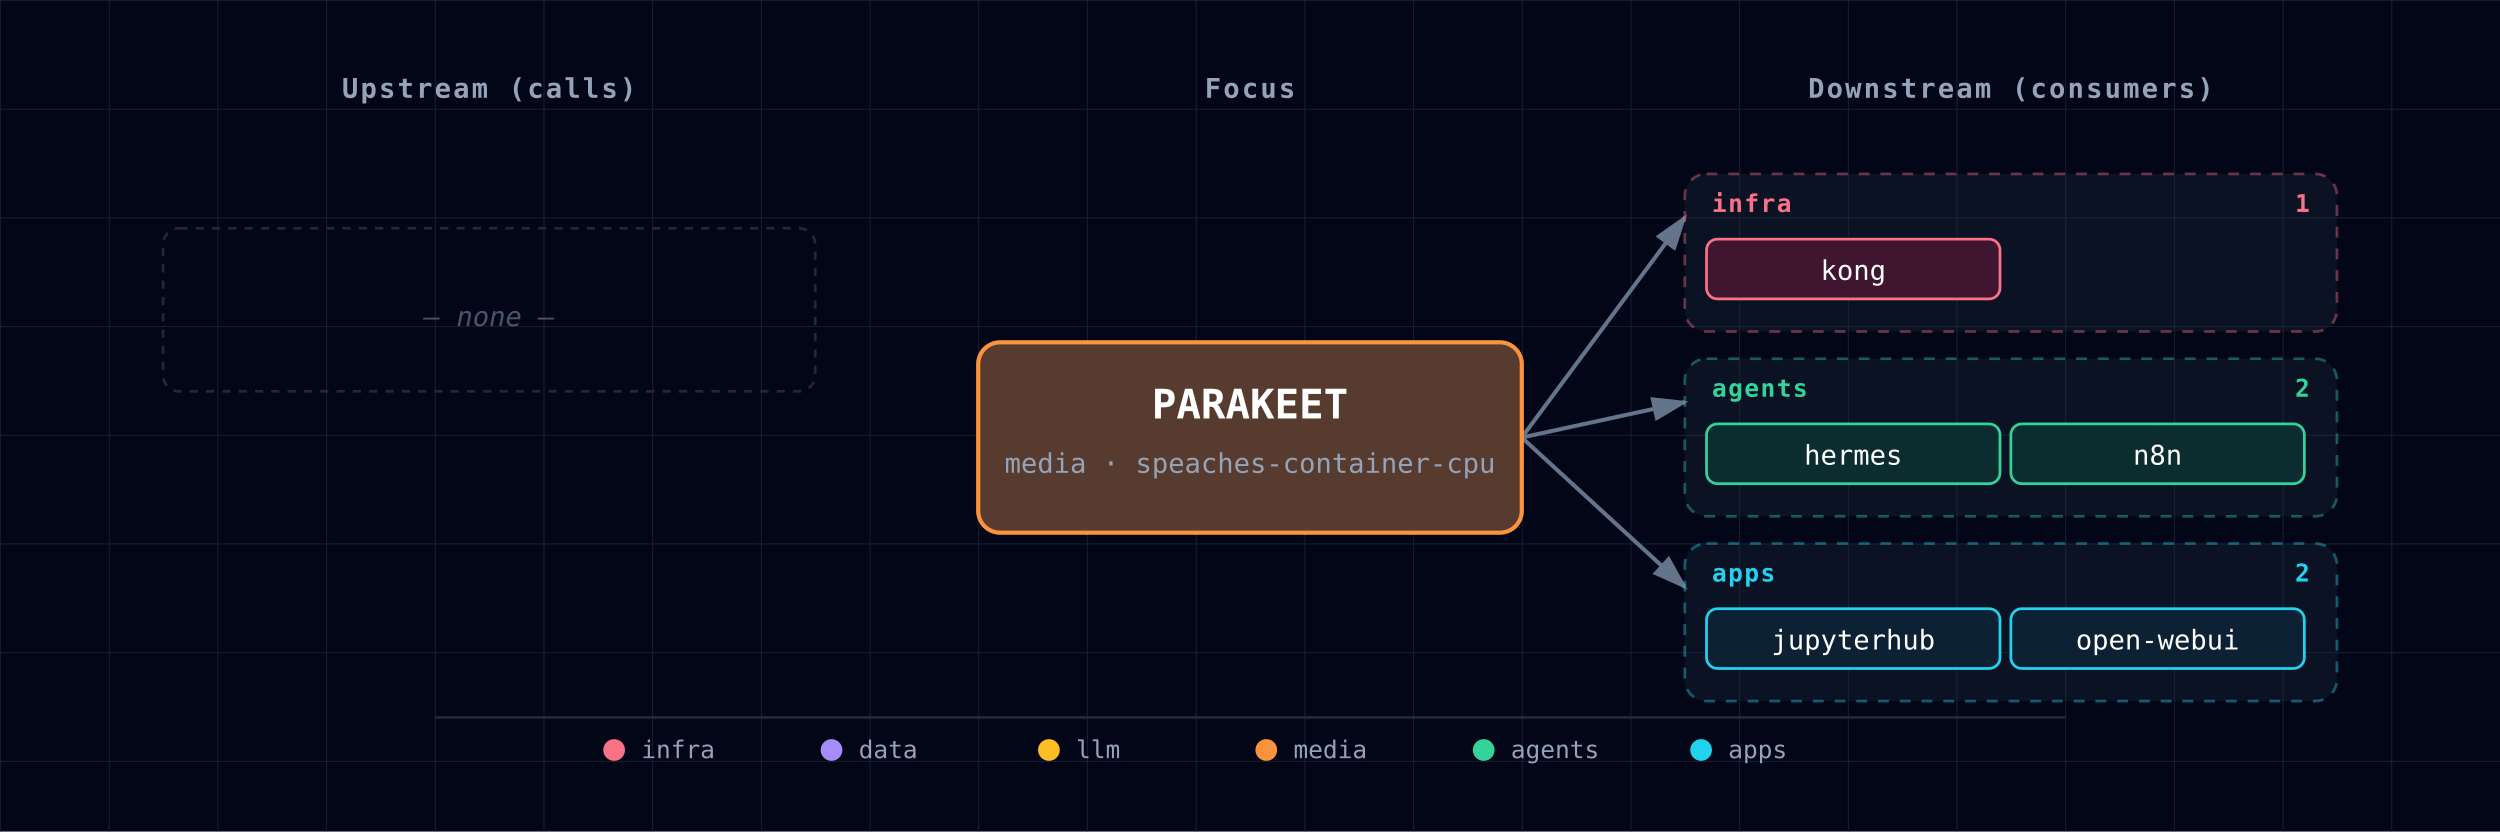
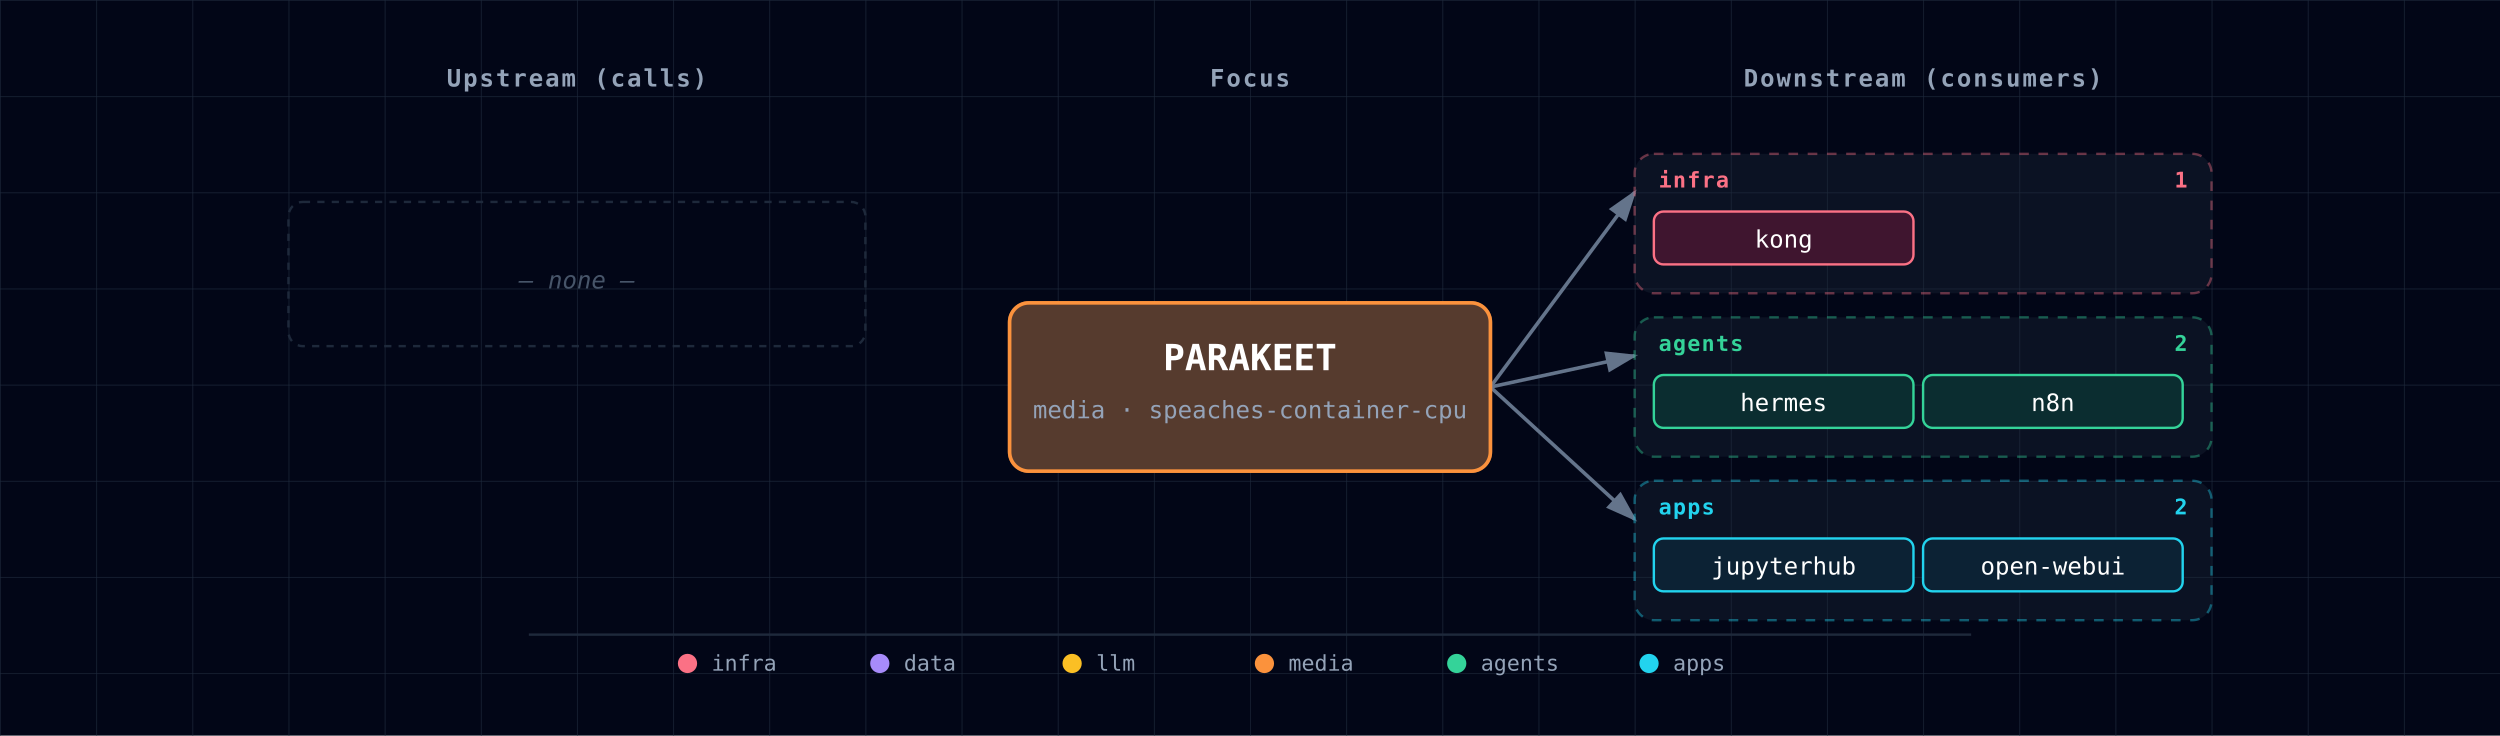
- <svg xmlns="http://www.w3.org/2000/svg" viewBox="0 0 920 306" font-family="'JetBrains Mono', 'Fira Code', Menlo, Consolas, monospace">
+ <svg xmlns="http://www.w3.org/2000/svg" viewBox="0 0 1040 306" font-family="'JetBrains Mono', 'Fira Code', Menlo, Consolas, monospace">
  <defs>
    <pattern id="grid" width="40" height="40" patternUnits="userSpaceOnUse">
      <path d="M 40 0 L 0 0 0 40" fill="none" stroke="#1e293b" stroke-width="0.5" />
    </pattern>
    <marker id="arrowhead" markerWidth="9" markerHeight="6" refX="8" refY="3" orient="auto">
      <polygon points="0 0, 9 3, 0 6" fill="#64748b" />
    </marker>
    <filter id="focus-glow" x="-50%" y="-50%" width="200%" height="200%">
      <feGaussianBlur in="SourceAlpha" stdDeviation="6" />
      <feFlood flood-color="#fb923c" flood-opacity="0.6" />
      <feComposite in2="SourceAlpha" operator="in" />
      <feMerge>
        <feMergeNode />
        <feMergeNode in="SourceGraphic" />
      </feMerge>
    </filter>
  </defs>
-   <rect width="920" height="306" fill="#020617" />
-   <rect width="920" height="306" fill="url(#grid)" />
-   <text x="180" y="36" fill="#94a3b8" font-size="10" font-weight="600" text-anchor="middle" letter-spacing="0.08em">Upstream (calls)</text>
-   <text x="460" y="36" fill="#94a3b8" font-size="10" font-weight="600" text-anchor="middle" letter-spacing="0.08em">Focus</text>
-   <text x="740" y="36" fill="#94a3b8" font-size="10" font-weight="600" text-anchor="middle" letter-spacing="0.08em">Downstream (consumers)</text>
-   <line x1="560" y1="161" x2="620" y2="80" stroke="#64748b" stroke-width="1.5" marker-end="url(#arrowhead)" />
-   <line x1="560" y1="161" x2="620" y2="148" stroke="#64748b" stroke-width="1.5" marker-end="url(#arrowhead)" />
-   <line x1="560" y1="161" x2="620" y2="216" stroke="#64748b" stroke-width="1.5" marker-end="url(#arrowhead)" />
+   <rect width="1040" height="306" fill="#020617" />
+   <rect width="1040" height="306" fill="url(#grid)" />
+   <text x="240" y="36" fill="#94a3b8" font-size="10" font-weight="600" text-anchor="middle" letter-spacing="0.08em">Upstream (calls)</text>
+   <text x="520" y="36" fill="#94a3b8" font-size="10" font-weight="600" text-anchor="middle" letter-spacing="0.08em">Focus</text>
+   <text x="800" y="36" fill="#94a3b8" font-size="10" font-weight="600" text-anchor="middle" letter-spacing="0.08em">Downstream (consumers)</text>
+   <line x1="620" y1="161" x2="680" y2="80" stroke="#64748b" stroke-width="1.5" marker-end="url(#arrowhead)" />
+   <line x1="620" y1="161" x2="680" y2="148" stroke="#64748b" stroke-width="1.5" marker-end="url(#arrowhead)" />
+   <line x1="620" y1="161" x2="680" y2="216" stroke="#64748b" stroke-width="1.5" marker-end="url(#arrowhead)" />
  <g>
-     <rect x="60" y="84" width="240" height="60" rx="6" fill="none" stroke="#1e293b" stroke-width="1" stroke-dasharray="3,3" />
-     <text x="180" y="120" fill="#475569" font-size="10" font-style="italic" text-anchor="middle">— none —</text>
+     <rect x="120" y="84" width="240" height="60" rx="6" fill="none" stroke="#1e293b" stroke-width="1" stroke-dasharray="3,3" />
+     <text x="240" y="120" fill="#475569" font-size="10" font-style="italic" text-anchor="middle">— none —</text>
  </g>
  <g>
    <g class="cluster">
-       <rect x="620" y="64" width="240" height="58" rx="8" fill="rgba(30,41,59,0.35)" stroke="#fb7185" stroke-width="1" stroke-dasharray="4,4" stroke-opacity="0.4" />
-       <text x="630" y="78" fill="#fb7185" font-size="9" font-weight="700" text-anchor="start" style="letter-spacing:0.06em;text-transform:uppercase;">infra</text>
-       <text x="850" y="78" fill="#fb7185" font-size="9" font-weight="600" text-anchor="end">1</text>
+       <rect x="680" y="64" width="240" height="58" rx="8" fill="rgba(30,41,59,0.35)" stroke="#fb7185" stroke-width="1" stroke-dasharray="4,4" stroke-opacity="0.4" />
+       <text x="690" y="78" fill="#fb7185" font-size="9" font-weight="700" text-anchor="start" style="letter-spacing:0.06em;text-transform:uppercase;">infra</text>
+       <text x="910" y="78" fill="#fb7185" font-size="9" font-weight="600" text-anchor="end">1</text>
    </g>
    <g>
-       <rect x="628" y="88" width="108" height="22" rx="4" fill="#0f172a" />
-       <rect x="628" y="88" width="108" height="22" rx="4" fill="rgba(136, 19, 55, 0.4)" stroke="#fb7185" stroke-width="1" />
-       <text x="682" y="103" fill="white" font-size="10" text-anchor="middle">kong</text>
+       <rect x="688" y="88" width="108" height="22" rx="4" fill="#0f172a" />
+       <rect x="688" y="88" width="108" height="22" rx="4" fill="rgba(136, 19, 55, 0.4)" stroke="#fb7185" stroke-width="1" />
+       <text x="742" y="103" fill="white" font-size="10" text-anchor="middle">kong</text>
    </g>
    <g class="cluster">
-       <rect x="620" y="132" width="240" height="58" rx="8" fill="rgba(30,41,59,0.35)" stroke="#34d399" stroke-width="1" stroke-dasharray="4,4" stroke-opacity="0.4" />
-       <text x="630" y="146" fill="#34d399" font-size="9" font-weight="700" text-anchor="start" style="letter-spacing:0.06em;text-transform:uppercase;">agents</text>
-       <text x="850" y="146" fill="#34d399" font-size="9" font-weight="600" text-anchor="end">2</text>
+       <rect x="680" y="132" width="240" height="58" rx="8" fill="rgba(30,41,59,0.35)" stroke="#34d399" stroke-width="1" stroke-dasharray="4,4" stroke-opacity="0.4" />
+       <text x="690" y="146" fill="#34d399" font-size="9" font-weight="700" text-anchor="start" style="letter-spacing:0.06em;text-transform:uppercase;">agents</text>
+       <text x="910" y="146" fill="#34d399" font-size="9" font-weight="600" text-anchor="end">2</text>
    </g>
    <g>
-       <rect x="628" y="156" width="108" height="22" rx="4" fill="#0f172a" />
-       <rect x="628" y="156" width="108" height="22" rx="4" fill="rgba(6, 78, 59, 0.4)" stroke="#34d399" stroke-width="1" />
-       <text x="682" y="171" fill="white" font-size="10" text-anchor="middle">hermes</text>
+       <rect x="688" y="156" width="108" height="22" rx="4" fill="#0f172a" />
+       <rect x="688" y="156" width="108" height="22" rx="4" fill="rgba(6, 78, 59, 0.4)" stroke="#34d399" stroke-width="1" />
+       <text x="742" y="171" fill="white" font-size="10" text-anchor="middle">hermes</text>
    </g>
    <g>
-       <rect x="740" y="156" width="108" height="22" rx="4" fill="#0f172a" />
-       <rect x="740" y="156" width="108" height="22" rx="4" fill="rgba(6, 78, 59, 0.4)" stroke="#34d399" stroke-width="1" />
-       <text x="794" y="171" fill="white" font-size="10" text-anchor="middle">n8n</text>
+       <rect x="800" y="156" width="108" height="22" rx="4" fill="#0f172a" />
+       <rect x="800" y="156" width="108" height="22" rx="4" fill="rgba(6, 78, 59, 0.4)" stroke="#34d399" stroke-width="1" />
+       <text x="854" y="171" fill="white" font-size="10" text-anchor="middle">n8n</text>
    </g>
    <g class="cluster">
-       <rect x="620" y="200" width="240" height="58" rx="8" fill="rgba(30,41,59,0.35)" stroke="#22d3ee" stroke-width="1" stroke-dasharray="4,4" stroke-opacity="0.4" />
-       <text x="630" y="214" fill="#22d3ee" font-size="9" font-weight="700" text-anchor="start" style="letter-spacing:0.06em;text-transform:uppercase;">apps</text>
-       <text x="850" y="214" fill="#22d3ee" font-size="9" font-weight="600" text-anchor="end">2</text>
+       <rect x="680" y="200" width="240" height="58" rx="8" fill="rgba(30,41,59,0.35)" stroke="#22d3ee" stroke-width="1" stroke-dasharray="4,4" stroke-opacity="0.4" />
+       <text x="690" y="214" fill="#22d3ee" font-size="9" font-weight="700" text-anchor="start" style="letter-spacing:0.06em;text-transform:uppercase;">apps</text>
+       <text x="910" y="214" fill="#22d3ee" font-size="9" font-weight="600" text-anchor="end">2</text>
    </g>
    <g>
-       <rect x="628" y="224" width="108" height="22" rx="4" fill="#0f172a" />
-       <rect x="628" y="224" width="108" height="22" rx="4" fill="rgba(8, 51, 68, 0.4)" stroke="#22d3ee" stroke-width="1" />
-       <text x="682" y="239" fill="white" font-size="10" text-anchor="middle">jupyterhub</text>
+       <rect x="688" y="224" width="108" height="22" rx="4" fill="#0f172a" />
+       <rect x="688" y="224" width="108" height="22" rx="4" fill="rgba(8, 51, 68, 0.4)" stroke="#22d3ee" stroke-width="1" />
+       <text x="742" y="239" fill="white" font-size="10" text-anchor="middle">jupyterhub</text>
    </g>
    <g>
-       <rect x="740" y="224" width="108" height="22" rx="4" fill="#0f172a" />
-       <rect x="740" y="224" width="108" height="22" rx="4" fill="rgba(8, 51, 68, 0.4)" stroke="#22d3ee" stroke-width="1" />
-       <text x="794" y="239" fill="white" font-size="10" text-anchor="middle">open-webui</text>
+       <rect x="800" y="224" width="108" height="22" rx="4" fill="#0f172a" />
+       <rect x="800" y="224" width="108" height="22" rx="4" fill="rgba(8, 51, 68, 0.4)" stroke="#22d3ee" stroke-width="1" />
+       <text x="854" y="239" fill="white" font-size="10" text-anchor="middle">open-webui</text>
    </g>
  </g>
  <g class="focus" filter="url(#focus-glow)">
-     <rect x="360" y="126" width="200" height="70" rx="8" fill="#0f172a" />
-     <rect x="360" y="126" width="200" height="70" rx="8" fill="rgba(251, 146, 60, 0.3)" stroke="#fb923c" stroke-width="1.5" />
-     <text x="460" y="154" fill="white" font-size="15" font-weight="700" text-anchor="middle">PARAKEET</text>
-     <text x="460" y="174" fill="#94a3b8" font-size="10" text-anchor="middle">media · speaches-container-cpu</text>
+     <rect x="420" y="126" width="200" height="70" rx="8" fill="#0f172a" />
+     <rect x="420" y="126" width="200" height="70" rx="8" fill="rgba(251, 146, 60, 0.3)" stroke="#fb923c" stroke-width="1.5" />
+     <text x="520" y="154" fill="white" font-size="15" font-weight="700" text-anchor="middle">PARAKEET</text>
+     <text x="520" y="174" fill="#94a3b8" font-size="10" text-anchor="middle">media · speaches-container-cpu</text>
  </g>
  <g class="legend">
-     <line x1="160" y1="264" x2="760" y2="264" stroke="#1e293b" stroke-width="1" />
-     <circle cx="226" cy="276" r="4" fill="#fb7185" />
-     <text x="236" y="279" fill="#94a3b8" font-size="9" font-weight="400" text-anchor="start">infra</text>
-     <circle cx="306" cy="276" r="4" fill="#a78bfa" />
-     <text x="316" y="279" fill="#94a3b8" font-size="9" font-weight="400" text-anchor="start">data</text>
-     <circle cx="386" cy="276" r="4" fill="#fbbf24" />
-     <text x="396" y="279" fill="#94a3b8" font-size="9" font-weight="400" text-anchor="start">llm</text>
-     <circle cx="466" cy="276" r="4" fill="#fb923c" />
-     <text x="476" y="279" fill="#94a3b8" font-size="9" font-weight="400" text-anchor="start">media</text>
-     <circle cx="546" cy="276" r="4" fill="#34d399" />
-     <text x="556" y="279" fill="#94a3b8" font-size="9" font-weight="400" text-anchor="start">agents</text>
-     <circle cx="626" cy="276" r="4" fill="#22d3ee" />
-     <text x="636" y="279" fill="#94a3b8" font-size="9" font-weight="400" text-anchor="start">apps</text>
+     <line x1="220" y1="264" x2="820" y2="264" stroke="#1e293b" stroke-width="1" />
+     <circle cx="286" cy="276" r="4" fill="#fb7185" />
+     <text x="296" y="279" fill="#94a3b8" font-size="9" font-weight="400" text-anchor="start">infra</text>
+     <circle cx="366" cy="276" r="4" fill="#a78bfa" />
+     <text x="376" y="279" fill="#94a3b8" font-size="9" font-weight="400" text-anchor="start">data</text>
+     <circle cx="446" cy="276" r="4" fill="#fbbf24" />
+     <text x="456" y="279" fill="#94a3b8" font-size="9" font-weight="400" text-anchor="start">llm</text>
+     <circle cx="526" cy="276" r="4" fill="#fb923c" />
+     <text x="536" y="279" fill="#94a3b8" font-size="9" font-weight="400" text-anchor="start">media</text>
+     <circle cx="606" cy="276" r="4" fill="#34d399" />
+     <text x="616" y="279" fill="#94a3b8" font-size="9" font-weight="400" text-anchor="start">agents</text>
+     <circle cx="686" cy="276" r="4" fill="#22d3ee" />
+     <text x="696" y="279" fill="#94a3b8" font-size="9" font-weight="400" text-anchor="start">apps</text>
  </g>
</svg>
